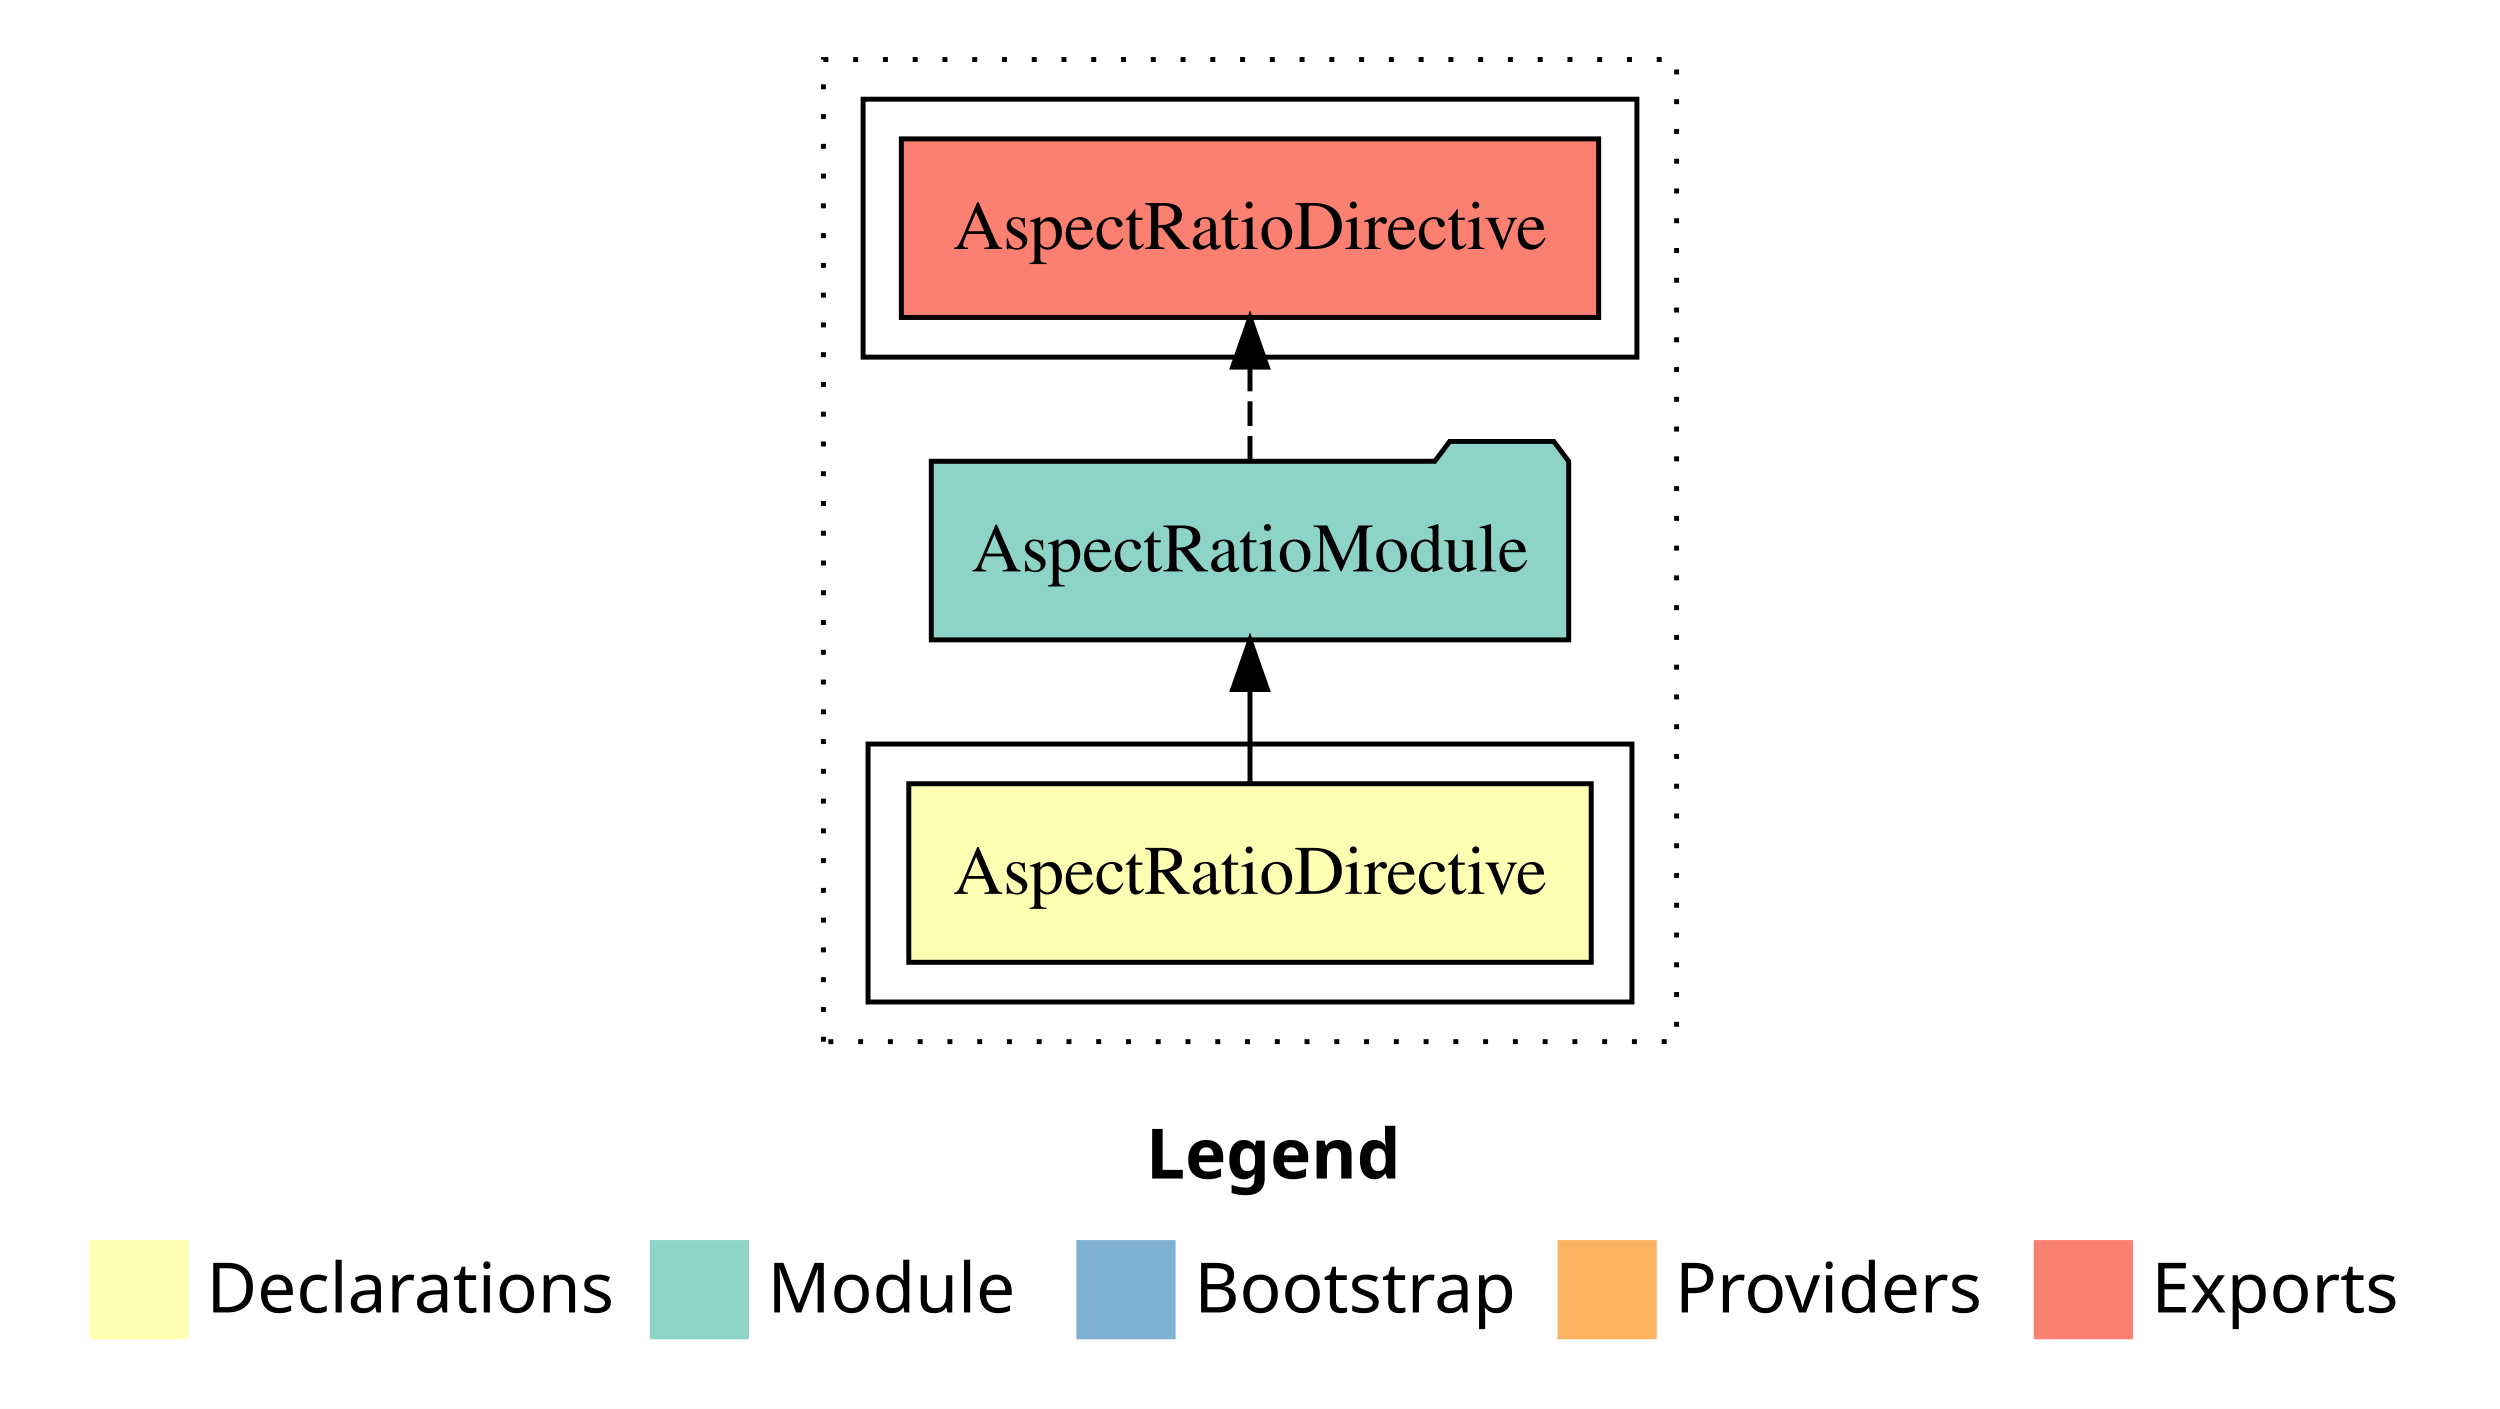
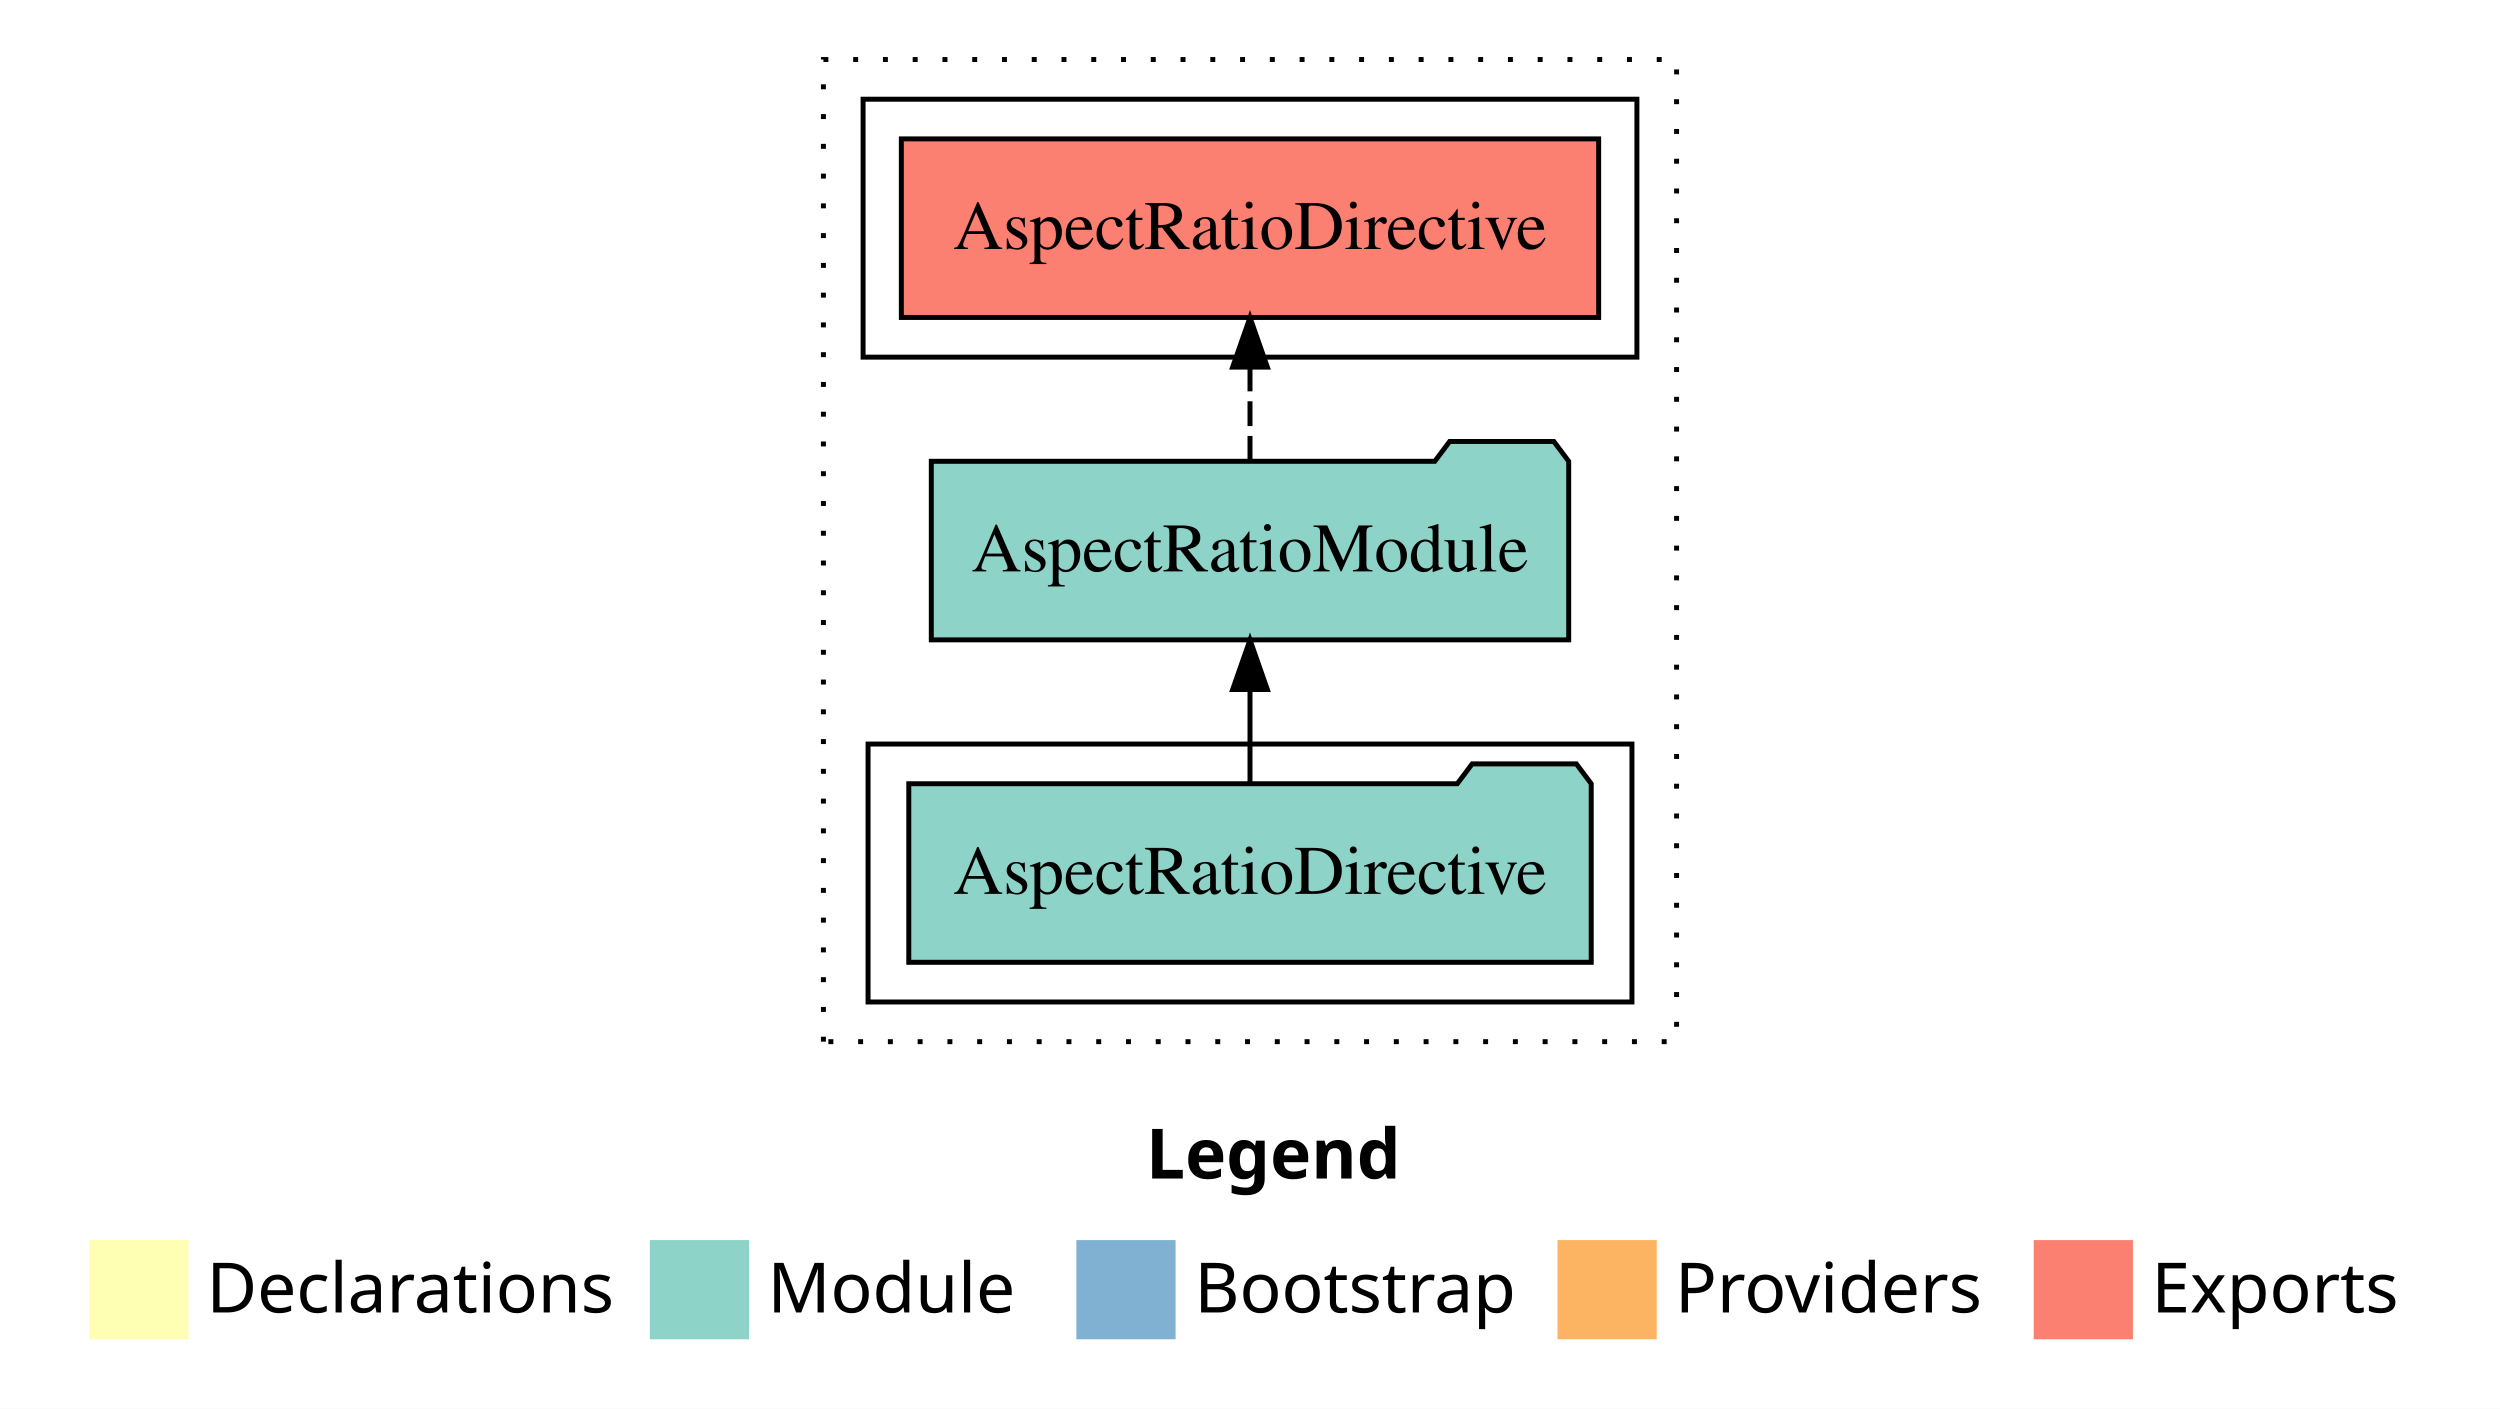
<svg xmlns="http://www.w3.org/2000/svg" width="504pt" height="284pt" viewBox="0.00 0.00 504.00 284.00">
  <g id="graph0" class="graph" transform="scale(1 1) rotate(0) translate(4 280)">
    <polygon fill="white" stroke="transparent" points="-4,4 -4,-280 500,-280 500,4 -4,4" />
    <text text-anchor="start" x="227.01" y="-42.4" font-family="Times-12" font-weight="bold" font-size="14.00">Legend</text>
    <polygon fill="#ffffb3" stroke="transparent" points="14,-10 14,-30 34,-30 34,-10 14,-10" />
    <text text-anchor="start" x="37.63" y="-15.4" font-family="Times-12" font-size="14.00">  Declarations</text>
    <polygon fill="#8dd3c7" stroke="transparent" points="127,-10 127,-30 147,-30 147,-10 127,-10" />
    <text text-anchor="start" x="150.73" y="-15.4" font-family="Times-12" font-size="14.00">  Module</text>
    <polygon fill="#80b1d3" stroke="transparent" points="213,-10 213,-30 233,-30 233,-10 213,-10" />
    <text text-anchor="start" x="236.78" y="-15.4" font-family="Times-12" font-size="14.00">  Bootstrap</text>
    <polygon fill="#fdb462" stroke="transparent" points="310,-10 310,-30 330,-30 330,-10 310,-10" />
    <text text-anchor="start" x="333.67" y="-15.4" font-family="Times-12" font-size="14.00">  Providers</text>
    <polygon fill="#fb8072" stroke="transparent" points="406,-10 406,-30 426,-30 426,-10 406,-10" />
    <text text-anchor="start" x="429.73" y="-15.4" font-family="Times-12" font-size="14.00">  Exports</text>
    <g id="clust1" class="cluster">
      <polygon fill="none" stroke="black" stroke-dasharray="1,5" points="162,-70 162,-268 334,-268 334,-70 162,-70" />
    </g>
-     <g id="clust2" class="cluster">
+     <g id="clust3" class="cluster">
      <polygon fill="none" stroke="black" points="171,-78 171,-130 325,-130 325,-78 171,-78" />
    </g>
-     <g id="clust5" class="cluster">
+     <g id="clust4" class="cluster">
      <polygon fill="none" stroke="black" points="170,-208 170,-260 326,-260 326,-208 170,-208" />
    </g>
    <g id="node1" class="node">
-       <polygon fill="#ffffb3" stroke="black" points="316.79,-122 179.21,-122 179.21,-86 316.79,-86 316.79,-122" />
+       <polygon fill="#8dd3c7" stroke="black" points="316.79,-122 313.79,-126 292.79,-126 289.79,-122 179.21,-122 179.21,-86 316.79,-86 316.79,-122" />
      <text text-anchor="middle" x="248" y="-99.8" font-family="Times,serif" font-size="14.00">AspectRatioDirective</text>
    </g>
    <g id="node2" class="node">
      <polygon fill="#8dd3c7" stroke="black" points="312.25,-187 309.25,-191 288.25,-191 285.25,-187 183.75,-187 183.75,-151 312.25,-151 312.25,-187" />
      <text text-anchor="middle" x="248" y="-164.8" font-family="Times,serif" font-size="14.00">AspectRatioModule</text>
    </g>
    <g id="edge1" class="edge">
      <path fill="none" stroke="black" d="M248,-122.11C248,-122.11 248,-140.99 248,-140.99" />
      <polygon fill="black" stroke="black" points="244.5,-140.99 248,-150.99 251.5,-140.99 244.5,-140.99" />
    </g>
    <g id="node3" class="node">
      <polygon fill="#fb8072" stroke="black" points="318.29,-252 177.71,-252 177.71,-216 318.29,-216 318.29,-252" />
      <text text-anchor="middle" x="248" y="-229.8" font-family="Times,serif" font-size="14.00">AspectRatioDirective </text>
    </g>
    <g id="edge2" class="edge">
      <path fill="none" stroke="black" stroke-dasharray="5,2" d="M248,-187.11C248,-187.11 248,-205.99 248,-205.99" />
      <polygon fill="black" stroke="black" points="244.5,-205.99 248,-215.99 251.5,-205.99 244.5,-205.99" />
    </g>
  </g>
</svg>
